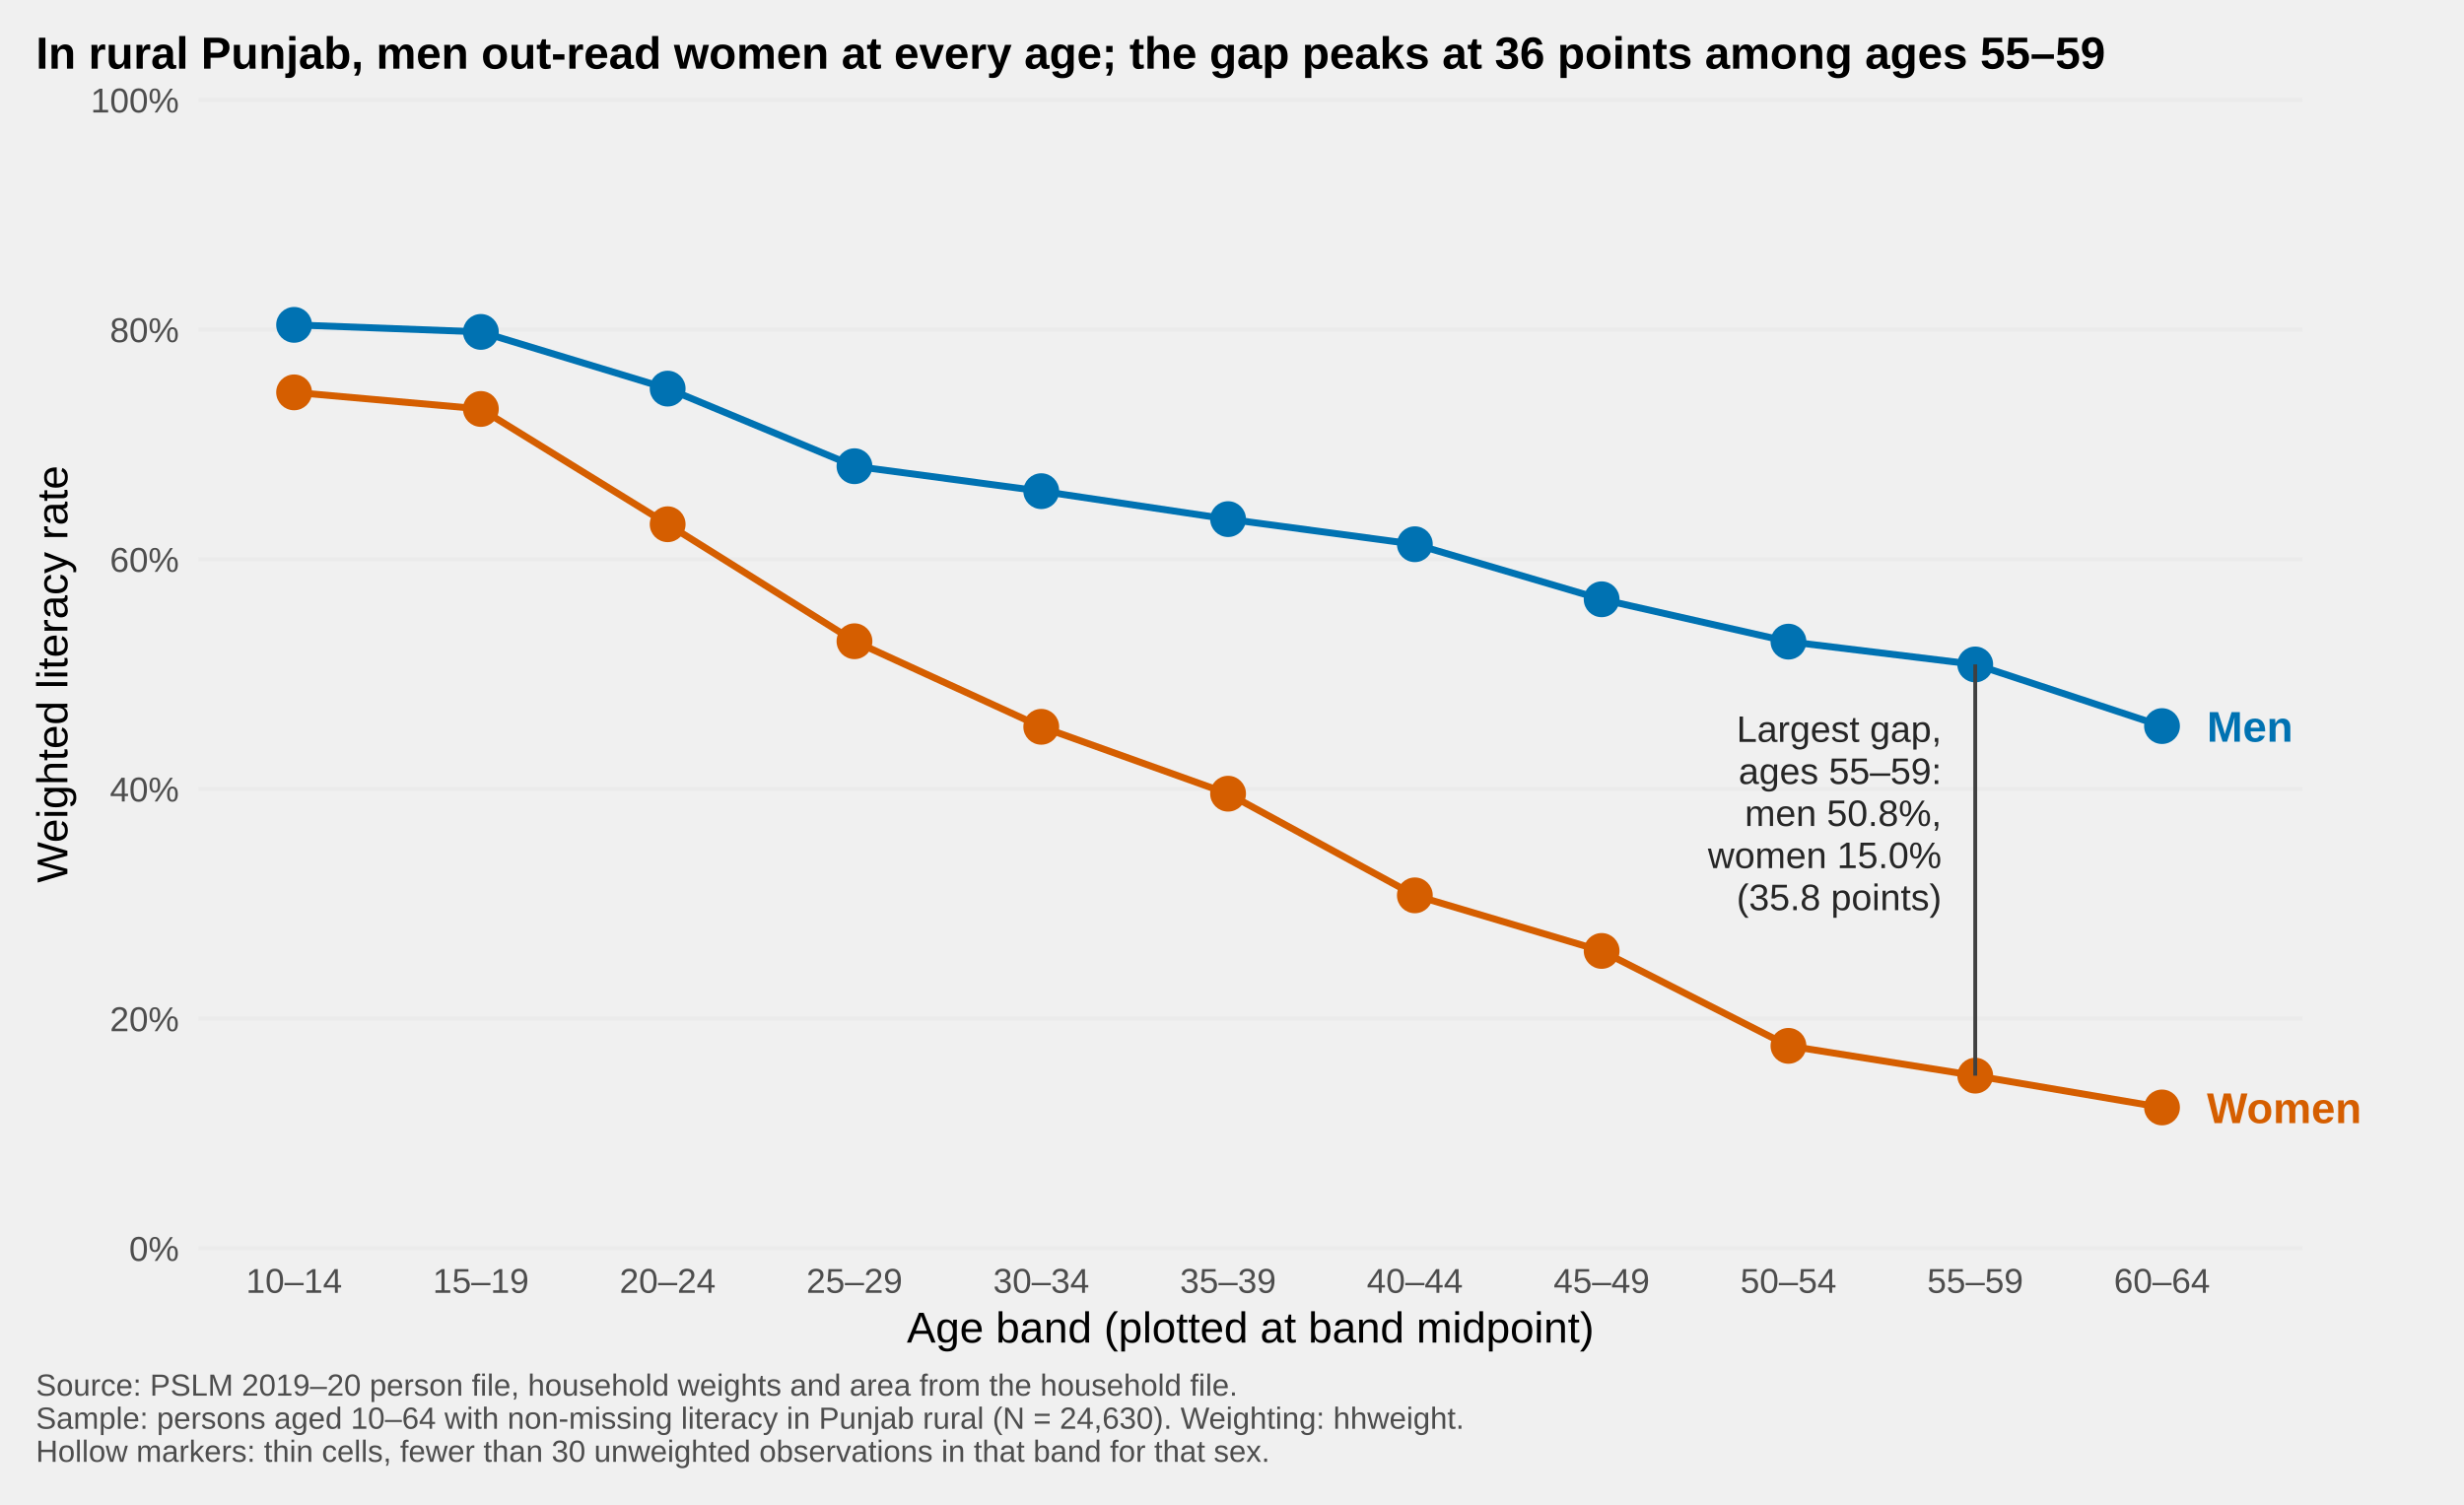
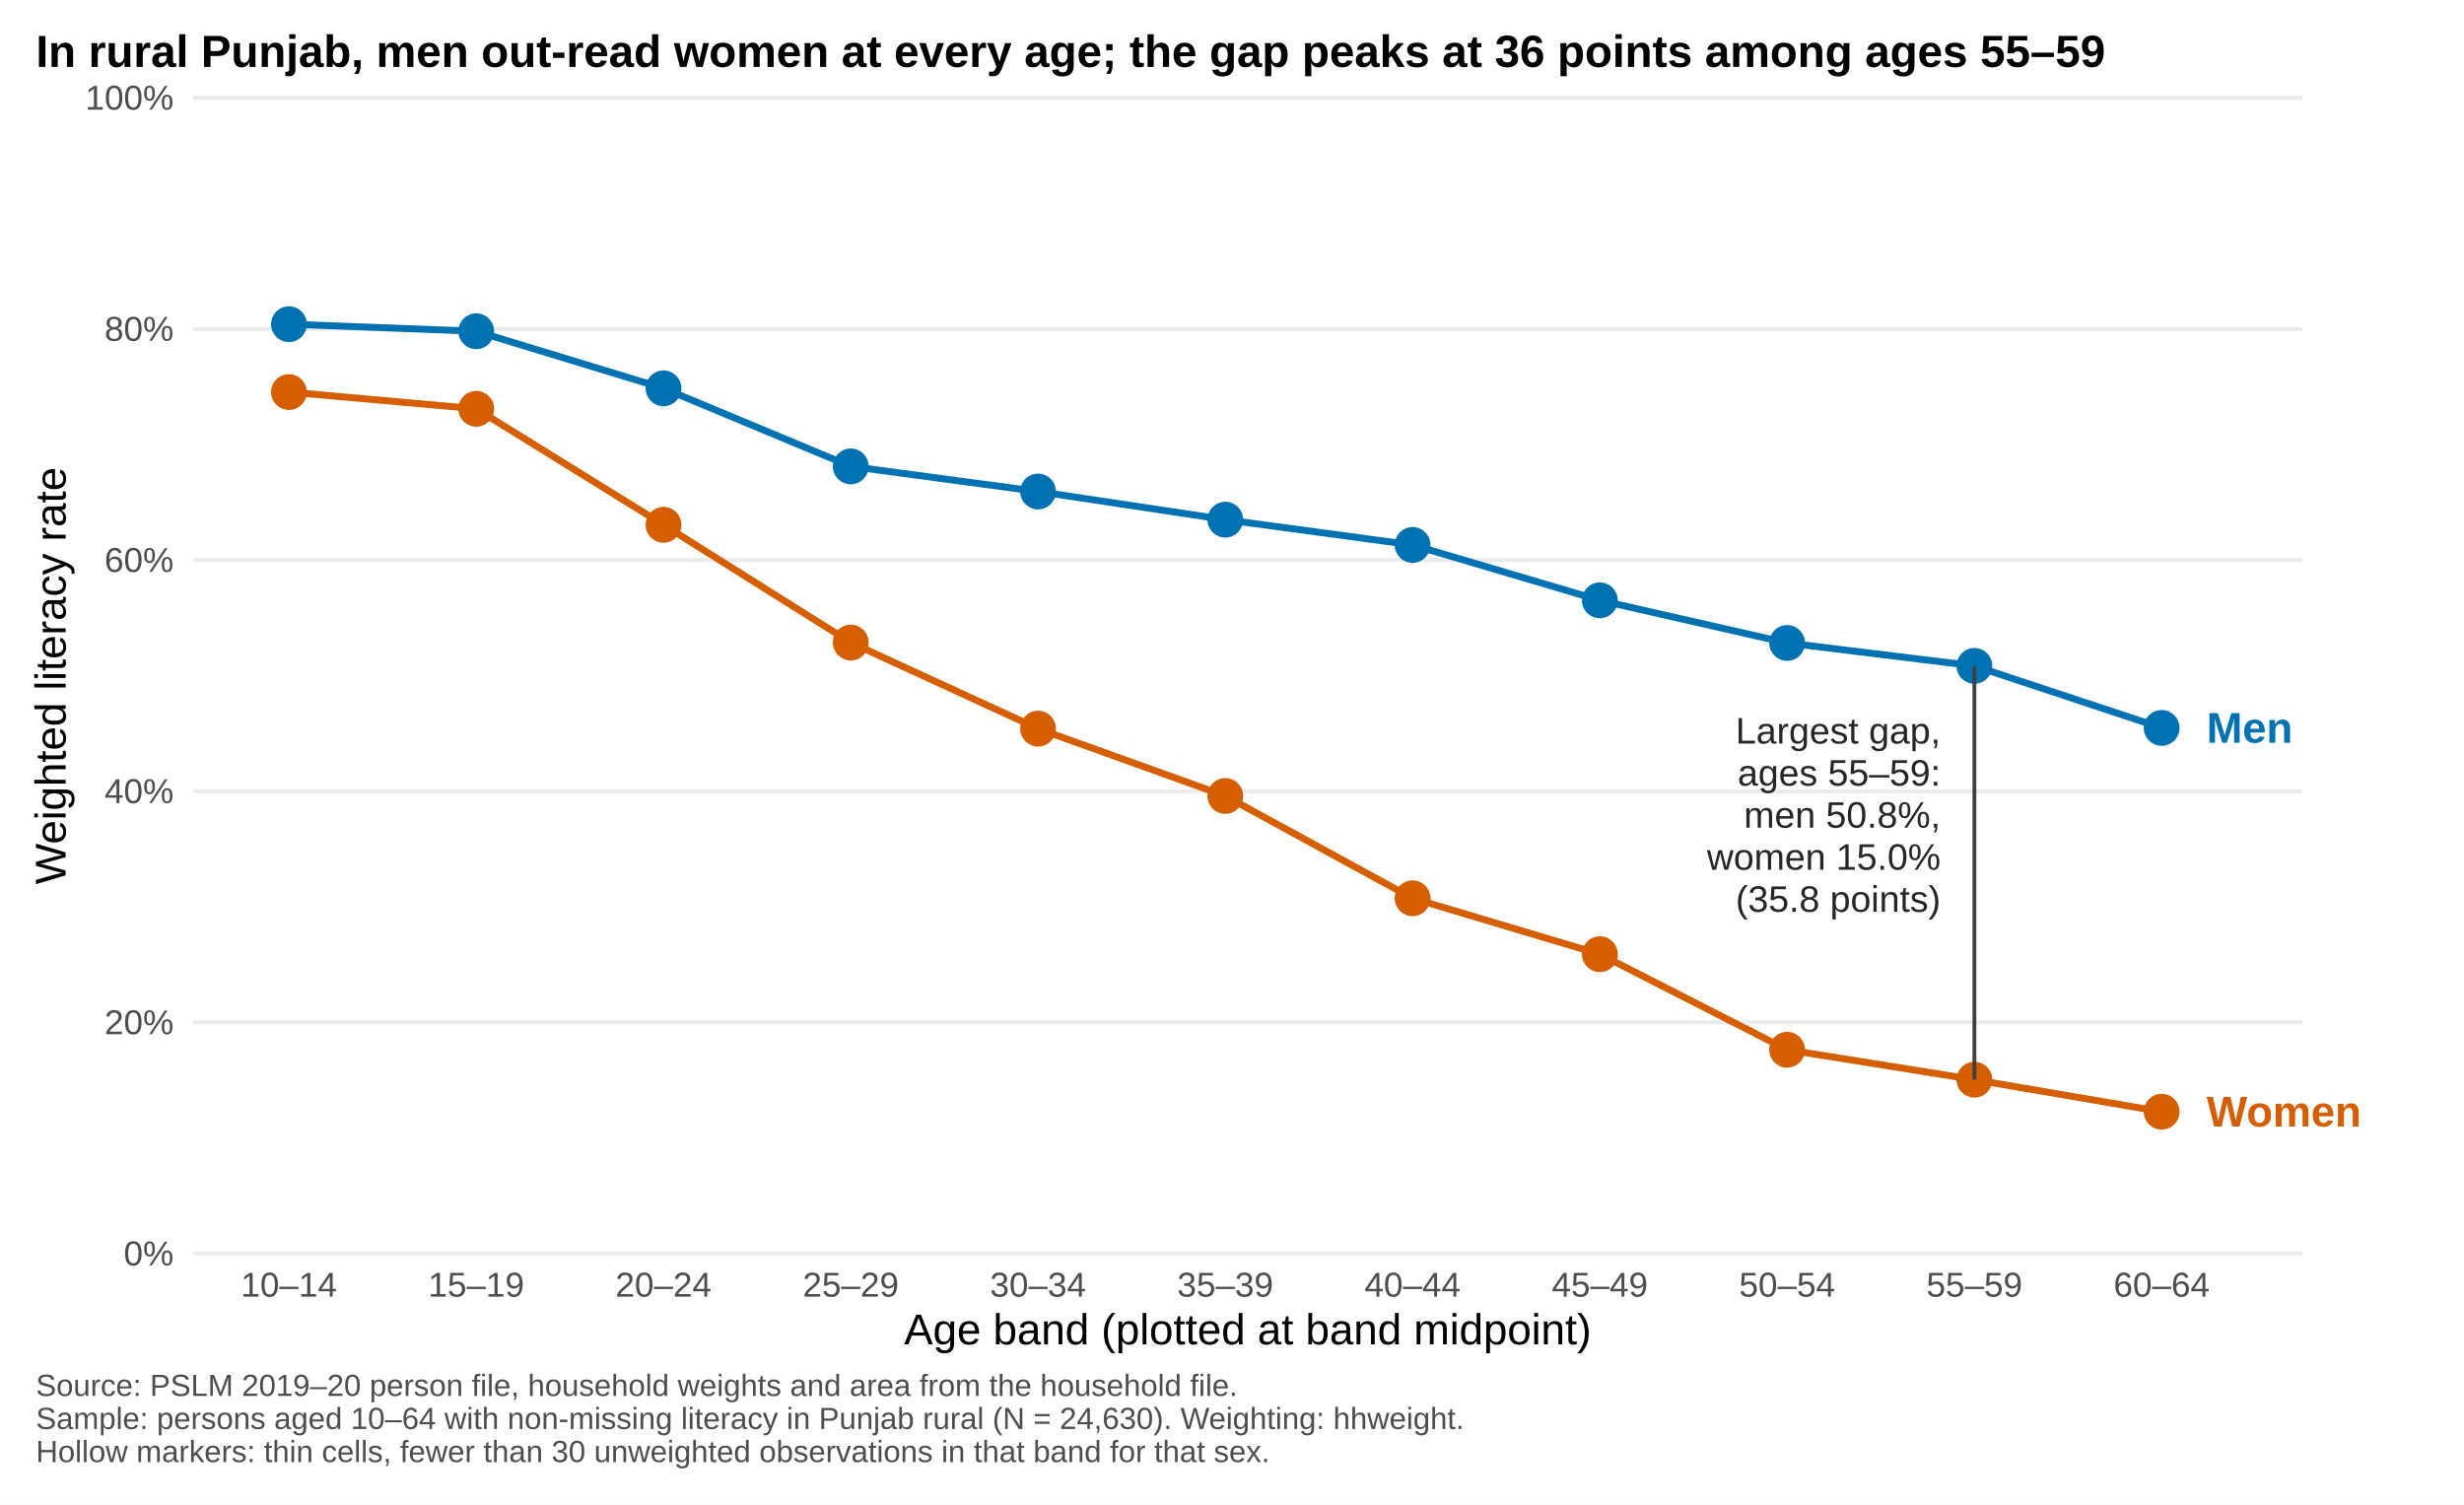
- <svg xmlns="http://www.w3.org/2000/svg" class="svglite" width="684.00pt" height="417.60pt" viewBox="0 0 684.00 417.60">
-   <defs>
-     <style type="text/css">
+ <svg xmlns="http://www.w3.org/2000/svg" width="684.00pt" height="417.60pt" viewBox="0 0 684.00 417.60">
+   <g class="svglite">
+     <defs>
+       <style type="text/css">
    .svglite line, .svglite polyline, .svglite polygon, .svglite path, .svglite rect, .svglite circle {
      fill: none;
      stroke: #000000;
      stroke-linecap: round;
      stroke-linejoin: round;
      stroke-miterlimit: 10.00;
    }
    .svglite text {
      white-space: pre;
    }
+     .svglite g.glyphgroup path {
+       fill: inherit;
+       stroke: none;
+     }
  </style>
-   </defs>
-   <rect width="100%" height="100%" style="stroke: none; fill: none;" />
-   <defs>
-     <clipPath id="cpMC4wMHw2ODQuMDB8MC4wMHw0MTcuNjA=">
-       <rect x="0.00" y="0.00" width="684.00" height="417.60" />
-     </clipPath>
-   </defs>
-   <g clip-path="url(#cpMC4wMHw2ODQuMDB8MC4wMHw0MTcuNjA=)">
-     <polyline points="55.09,346.53 639.17,346.53 " style="stroke-width: 1.16; stroke: #EBEBEB; stroke-linecap: butt;" />
-     <polyline points="55.09,282.77 639.17,282.77 " style="stroke-width: 1.16; stroke: #EBEBEB; stroke-linecap: butt;" />
-     <polyline points="55.09,219.01 639.17,219.01 " style="stroke-width: 1.16; stroke: #EBEBEB; stroke-linecap: butt;" />
-     <polyline points="55.09,155.25 639.17,155.25 " style="stroke-width: 1.16; stroke: #EBEBEB; stroke-linecap: butt;" />
-     <polyline points="55.09,91.49 639.17,91.49 " style="stroke-width: 1.16; stroke: #EBEBEB; stroke-linecap: butt;" />
-     <polyline points="55.09,27.73 639.17,27.73 " style="stroke-width: 1.16; stroke: #EBEBEB; stroke-linecap: butt;" />
-     <polyline points="81.64,90.18 133.49,92.14 185.34,107.88 237.20,129.42 289.05,136.35 340.91,144.11 392.76,151.08 444.61,166.36 496.47,178.12 548.32,184.45 600.17,201.56 " style="stroke-width: 1.92; stroke: #0072B2; stroke-linecap: butt;" />
-     <polyline points="81.64,108.92 133.49,113.53 185.34,145.53 237.20,178.01 289.05,201.76 340.91,220.33 392.76,248.55 444.61,263.98 496.47,290.33 548.32,298.60 600.17,307.43 " style="stroke-width: 1.92; stroke: #D55E00; stroke-linecap: butt;" />
-     <circle cx="81.64" cy="90.18" r="4.19" style="stroke-width: 1.56; stroke: #0072B2; fill: #0072B2;" />
-     <circle cx="81.64" cy="108.92" r="4.19" style="stroke-width: 1.56; stroke: #D55E00; fill: #D55E00;" />
-     <circle cx="133.49" cy="92.14" r="4.19" style="stroke-width: 1.56; stroke: #0072B2; fill: #0072B2;" />
-     <circle cx="133.49" cy="113.53" r="4.19" style="stroke-width: 1.56; stroke: #D55E00; fill: #D55E00;" />
-     <circle cx="185.34" cy="107.88" r="4.19" style="stroke-width: 1.56; stroke: #0072B2; fill: #0072B2;" />
-     <circle cx="185.34" cy="145.53" r="4.19" style="stroke-width: 1.56; stroke: #D55E00; fill: #D55E00;" />
-     <circle cx="237.20" cy="129.42" r="4.19" style="stroke-width: 1.56; stroke: #0072B2; fill: #0072B2;" />
-     <circle cx="237.20" cy="178.01" r="4.19" style="stroke-width: 1.56; stroke: #D55E00; fill: #D55E00;" />
-     <circle cx="289.05" cy="136.35" r="4.19" style="stroke-width: 1.56; stroke: #0072B2; fill: #0072B2;" />
-     <circle cx="289.05" cy="201.76" r="4.19" style="stroke-width: 1.56; stroke: #D55E00; fill: #D55E00;" />
-     <circle cx="340.91" cy="144.11" r="4.19" style="stroke-width: 1.56; stroke: #0072B2; fill: #0072B2;" />
-     <circle cx="340.91" cy="220.33" r="4.19" style="stroke-width: 1.56; stroke: #D55E00; fill: #D55E00;" />
-     <circle cx="392.76" cy="151.08" r="4.19" style="stroke-width: 1.56; stroke: #0072B2; fill: #0072B2;" />
-     <circle cx="392.76" cy="248.55" r="4.19" style="stroke-width: 1.56; stroke: #D55E00; fill: #D55E00;" />
-     <circle cx="444.61" cy="166.36" r="4.19" style="stroke-width: 1.56; stroke: #0072B2; fill: #0072B2;" />
-     <circle cx="444.61" cy="263.98" r="4.19" style="stroke-width: 1.56; stroke: #D55E00; fill: #D55E00;" />
-     <circle cx="496.47" cy="178.12" r="4.19" style="stroke-width: 1.56; stroke: #0072B2; fill: #0072B2;" />
-     <circle cx="496.47" cy="290.33" r="4.19" style="stroke-width: 1.56; stroke: #D55E00; fill: #D55E00;" />
-     <circle cx="548.32" cy="184.45" r="4.19" style="stroke-width: 1.56; stroke: #0072B2; fill: #0072B2;" />
-     <circle cx="548.32" cy="298.60" r="4.19" style="stroke-width: 1.56; stroke: #D55E00; fill: #D55E00;" />
-     <circle cx="600.17" cy="201.56" r="4.19" style="stroke-width: 1.56; stroke: #0072B2; fill: #0072B2;" />
-     <circle cx="600.17" cy="307.43" r="4.19" style="stroke-width: 1.56; stroke: #D55E00; fill: #D55E00;" />
-     <line x1="548.32" y1="298.60" x2="548.32" y2="184.45" style="stroke-width: 1.07; stroke: #404040; stroke-linecap: butt;" />
-     <text x="538.99" y="205.95" text-anchor="end" style="font-size: 10.24px;fill: #262626; font-family: &quot;Liberation Sans&quot;;" textLength="60.50px" lengthAdjust="spacingAndGlyphs">Largest gap,</text>
-     <text x="538.99" y="217.63" text-anchor="end" style="font-size: 10.24px;fill: #262626; font-family: &quot;Liberation Sans&quot;;" textLength="59.35px" lengthAdjust="spacingAndGlyphs">ages 55–59:</text>
-     <text x="538.99" y="229.30" text-anchor="end" style="font-size: 10.24px;fill: #262626; font-family: &quot;Liberation Sans&quot;;" textLength="58.82px" lengthAdjust="spacingAndGlyphs">men 50.8%,</text>
-     <text x="538.99" y="240.98" text-anchor="end" style="font-size: 10.24px;fill: #262626; font-family: &quot;Liberation Sans&quot;;" textLength="68.21px" lengthAdjust="spacingAndGlyphs">women 15.0%</text>
-     <text x="538.99" y="252.66" text-anchor="end" style="font-size: 10.24px;fill: #262626; font-family: &quot;Liberation Sans&quot;;" textLength="61.83px" lengthAdjust="spacingAndGlyphs">(35.8 points)</text>
-     <text x="612.62" y="205.90" style="font-size: 11.95px; font-weight: bold;fill: #0072B2; font-family: &quot;Liberation Sans&quot;;" textLength="25.67px" lengthAdjust="spacingAndGlyphs">Men</text>
-     <text x="612.62" y="311.77" style="font-size: 11.95px; font-weight: bold;fill: #D55E00; font-family: &quot;Liberation Sans&quot;;" textLength="45.14px" lengthAdjust="spacingAndGlyphs">Women</text>
-     <text x="49.71" y="350.02" text-anchor="end" style="font-size: 9.60px;fill: #4D4D4D; font-family: &quot;Liberation Sans&quot;;" textLength="15.47px" lengthAdjust="spacingAndGlyphs">0%</text>
-     <text x="49.71" y="286.26" text-anchor="end" style="font-size: 9.60px;fill: #4D4D4D; font-family: &quot;Liberation Sans&quot;;" textLength="21.33px" lengthAdjust="spacingAndGlyphs">20%</text>
-     <text x="49.71" y="222.50" text-anchor="end" style="font-size: 9.60px;fill: #4D4D4D; font-family: &quot;Liberation Sans&quot;;" textLength="21.67px" lengthAdjust="spacingAndGlyphs">40%</text>
-     <text x="49.71" y="158.74" text-anchor="end" style="font-size: 9.60px;fill: #4D4D4D; font-family: &quot;Liberation Sans&quot;;" textLength="21.42px" lengthAdjust="spacingAndGlyphs">60%</text>
-     <text x="49.71" y="94.98" text-anchor="end" style="font-size: 9.60px;fill: #4D4D4D; font-family: &quot;Liberation Sans&quot;;" textLength="21.41px" lengthAdjust="spacingAndGlyphs">80%</text>
-     <text x="49.71" y="31.22" text-anchor="end" style="font-size: 9.60px;fill: #4D4D4D; font-family: &quot;Liberation Sans&quot;;" textLength="25.43px" lengthAdjust="spacingAndGlyphs">100%</text>
-     <text x="81.64" y="358.89" text-anchor="middle" style="font-size: 9.60px;fill: #4D4D4D; font-family: &quot;Liberation Sans&quot;;" textLength="24.85px" lengthAdjust="spacingAndGlyphs">10–14</text>
-     <text x="133.49" y="358.89" text-anchor="middle" style="font-size: 9.60px;fill: #4D4D4D; font-family: &quot;Liberation Sans&quot;;" textLength="24.38px" lengthAdjust="spacingAndGlyphs">15–19</text>
-     <text x="185.34" y="358.89" text-anchor="middle" style="font-size: 9.60px;fill: #4D4D4D; font-family: &quot;Liberation Sans&quot;;" textLength="28.76px" lengthAdjust="spacingAndGlyphs">20–24</text>
-     <text x="237.20" y="358.89" text-anchor="middle" style="font-size: 9.60px;fill: #4D4D4D; font-family: &quot;Liberation Sans&quot;;" textLength="28.28px" lengthAdjust="spacingAndGlyphs">25–29</text>
-     <text x="289.05" y="358.89" text-anchor="middle" style="font-size: 9.60px;fill: #4D4D4D; font-family: &quot;Liberation Sans&quot;;" textLength="28.90px" lengthAdjust="spacingAndGlyphs">30–34</text>
-     <text x="340.91" y="358.89" text-anchor="middle" style="font-size: 9.60px;fill: #4D4D4D; font-family: &quot;Liberation Sans&quot;;" textLength="28.43px" lengthAdjust="spacingAndGlyphs">35–39</text>
-     <text x="392.76" y="358.89" text-anchor="middle" style="font-size: 9.60px;fill: #4D4D4D; font-family: &quot;Liberation Sans&quot;;" textLength="29.45px" lengthAdjust="spacingAndGlyphs">40–44</text>
-     <text x="444.61" y="358.89" text-anchor="middle" style="font-size: 9.60px;fill: #4D4D4D; font-family: &quot;Liberation Sans&quot;;" textLength="28.97px" lengthAdjust="spacingAndGlyphs">45–49</text>
-     <text x="496.47" y="358.89" text-anchor="middle" style="font-size: 9.60px;fill: #4D4D4D; font-family: &quot;Liberation Sans&quot;;" textLength="28.71px" lengthAdjust="spacingAndGlyphs">50–54</text>
-     <text x="548.32" y="358.89" text-anchor="middle" style="font-size: 9.60px;fill: #4D4D4D; font-family: &quot;Liberation Sans&quot;;" textLength="28.24px" lengthAdjust="spacingAndGlyphs">55–59</text>
-     <text x="600.17" y="358.89" text-anchor="middle" style="font-size: 9.60px;fill: #4D4D4D; font-family: &quot;Liberation Sans&quot;;" textLength="28.94px" lengthAdjust="spacingAndGlyphs">60–64</text>
-     <text x="347.13" y="372.69" text-anchor="middle" style="font-size: 12.00px; font-family: &quot;Liberation Sans&quot;;" textLength="204.90px" lengthAdjust="spacingAndGlyphs">Age band (plotted at band midpoint)</text>
-     <text transform="translate(18.70,187.13) rotate(-90)" text-anchor="middle" style="font-size: 12.00px; font-family: &quot;Liberation Sans&quot;;" textLength="124.98px" lengthAdjust="spacingAndGlyphs">Weighted literacy rate</text>
-     <text x="9.96" y="19.06" style="font-size: 12.50px; font-weight: bold; font-family: &quot;Liberation Sans&quot;;" textLength="591.32px" lengthAdjust="spacingAndGlyphs">In rural Punjab, men out-read women at every age; the gap peaks at 36 points among ages 55–59</text>
-     <text x="9.96" y="387.44" style="font-size: 8.50px;fill: #4D4D4D; font-family: &quot;Liberation Sans&quot;;" textLength="354.21px" lengthAdjust="spacingAndGlyphs">Source: PSLM 2019–20 person file, household weights and area from the household file.</text>
-     <text x="9.96" y="396.62" style="font-size: 8.50px;fill: #4D4D4D; font-family: &quot;Liberation Sans&quot;;" textLength="423.50px" lengthAdjust="spacingAndGlyphs">Sample: persons aged 10–64 with non-missing literacy in Punjab rural (N = 24,630). Weighting: hhweight.</text>
-     <text x="9.96" y="405.80" style="font-size: 8.50px;fill: #4D4D4D; font-family: &quot;Liberation Sans&quot;;" textLength="368.49px" lengthAdjust="spacingAndGlyphs">Hollow markers: thin cells, fewer than 30 unweighted observations in that band for that sex.</text>
+     </defs>
+     <rect width="100%" height="100%" style="stroke: none; fill: #FFFFFF;" />
+     <defs>
+       <clipPath id="cpMC4wMHw2ODQuMDB8MC4wMHw0MTcuNjA=">
+         <rect x="0.00" y="0.00" width="684.00" height="417.60" />
+       </clipPath>
+     </defs>
+     <g clip-path="url(#cpMC4wMHw2ODQuMDB8MC4wMHw0MTcuNjA=)">
+       <rect x="-0" y="0.00" width="684.00" height="417.60" style="stroke-width: 1.16; stroke: none; fill: #FFFFFF;" />
+       <polyline points="53.60,347.97 639.17,347.97 " style="stroke-width: 1.16; stroke: #EBEBEB; stroke-linecap: butt;" />
+       <polyline points="53.60,283.80 639.17,283.80 " style="stroke-width: 1.16; stroke: #EBEBEB; stroke-linecap: butt;" />
+       <polyline points="53.60,219.64 639.17,219.64 " style="stroke-width: 1.16; stroke: #EBEBEB; stroke-linecap: butt;" />
+       <polyline points="53.60,155.47 639.17,155.47 " style="stroke-width: 1.16; stroke: #EBEBEB; stroke-linecap: butt;" />
+       <polyline points="53.60,91.31 639.17,91.31 " style="stroke-width: 1.16; stroke: #EBEBEB; stroke-linecap: butt;" />
+       <polyline points="53.60,27.14 639.17,27.14 " style="stroke-width: 1.16; stroke: #EBEBEB; stroke-linecap: butt;" />
+       <polyline points="80.21,89.99 132.20,91.96 184.19,107.80 236.17,129.47 288.16,136.45 340.14,144.26 392.13,151.28 444.12,166.65 496.10,178.49 548.09,184.85 600.07,202.07 " style="stroke-width: 1.92; stroke: #0072B2; stroke-linecap: butt;" />
+       <polyline points="80.21,108.84 132.20,113.48 184.19,145.69 236.17,178.37 288.16,202.27 340.14,220.96 392.13,249.36 444.12,264.88 496.10,291.41 548.09,299.72 600.07,308.61 " style="stroke-width: 1.92; stroke: #D55E00; stroke-linecap: butt;" />
+       <circle cx="80.21" cy="89.99" r="4.19" style="stroke-width: 1.56; stroke: #0072B2; fill: #0072B2;" />
+       <circle cx="80.21" cy="108.84" r="4.19" style="stroke-width: 1.56; stroke: #D55E00; fill: #D55E00;" />
+       <circle cx="132.20" cy="91.96" r="4.19" style="stroke-width: 1.56; stroke: #0072B2; fill: #0072B2;" />
+       <circle cx="132.20" cy="113.48" r="4.19" style="stroke-width: 1.56; stroke: #D55E00; fill: #D55E00;" />
+       <circle cx="184.19" cy="107.80" r="4.19" style="stroke-width: 1.56; stroke: #0072B2; fill: #0072B2;" />
+       <circle cx="184.19" cy="145.69" r="4.19" style="stroke-width: 1.56; stroke: #D55E00; fill: #D55E00;" />
+       <circle cx="236.17" cy="129.47" r="4.19" style="stroke-width: 1.56; stroke: #0072B2; fill: #0072B2;" />
+       <circle cx="236.17" cy="178.37" r="4.19" style="stroke-width: 1.56; stroke: #D55E00; fill: #D55E00;" />
+       <circle cx="288.16" cy="136.45" r="4.19" style="stroke-width: 1.56; stroke: #0072B2; fill: #0072B2;" />
+       <circle cx="288.16" cy="202.27" r="4.19" style="stroke-width: 1.56; stroke: #D55E00; fill: #D55E00;" />
+       <circle cx="340.14" cy="144.26" r="4.19" style="stroke-width: 1.56; stroke: #0072B2; fill: #0072B2;" />
+       <circle cx="340.14" cy="220.96" r="4.19" style="stroke-width: 1.56; stroke: #D55E00; fill: #D55E00;" />
+       <circle cx="392.13" cy="151.28" r="4.19" style="stroke-width: 1.56; stroke: #0072B2; fill: #0072B2;" />
+       <circle cx="392.13" cy="249.36" r="4.19" style="stroke-width: 1.56; stroke: #D55E00; fill: #D55E00;" />
+       <circle cx="444.12" cy="166.65" r="4.19" style="stroke-width: 1.56; stroke: #0072B2; fill: #0072B2;" />
+       <circle cx="444.12" cy="264.88" r="4.19" style="stroke-width: 1.56; stroke: #D55E00; fill: #D55E00;" />
+       <circle cx="496.10" cy="178.49" r="4.19" style="stroke-width: 1.56; stroke: #0072B2; fill: #0072B2;" />
+       <circle cx="496.10" cy="291.41" r="4.19" style="stroke-width: 1.56; stroke: #D55E00; fill: #D55E00;" />
+       <circle cx="548.09" cy="184.85" r="4.19" style="stroke-width: 1.56; stroke: #0072B2; fill: #0072B2;" />
+       <circle cx="548.09" cy="299.72" r="4.19" style="stroke-width: 1.56; stroke: #D55E00; fill: #D55E00;" />
+       <circle cx="600.07" cy="202.07" r="4.19" style="stroke-width: 1.56; stroke: #0072B2; fill: #0072B2;" />
+       <circle cx="600.07" cy="308.61" r="4.19" style="stroke-width: 1.56; stroke: #D55E00; fill: #D55E00;" />
+       <line x1="548.09" y1="299.72" x2="548.09" y2="184.85" style="stroke-width: 1.07; stroke: #404040; stroke-linecap: butt;" />
+       <text x="538.73" y="206.41" text-anchor="end" style="font-size: 10.24px;fill: #262626; font-family: &quot;Arimo&quot;;" textLength="56.88px" lengthAdjust="spacingAndGlyphs">Largest gap,</text>
+       <text x="538.73" y="218.09" text-anchor="end" style="font-size: 10.24px;fill: #262626; font-family: &quot;Arimo&quot;;" textLength="56.31px" lengthAdjust="spacingAndGlyphs">ages 55–59:</text>
+       <text x="538.73" y="229.77" text-anchor="end" style="font-size: 10.24px;fill: #262626; font-family: &quot;Arimo&quot;;" textLength="54.59px" lengthAdjust="spacingAndGlyphs">men 50.8%,</text>
+       <text x="538.73" y="241.44" text-anchor="end" style="font-size: 10.24px;fill: #262626; font-family: &quot;Arimo&quot;;" textLength="64.83px" lengthAdjust="spacingAndGlyphs">women 15.0%</text>
+       <text x="538.73" y="253.12" text-anchor="end" style="font-size: 10.24px;fill: #262626; font-family: &quot;Arimo&quot;;" textLength="56.88px" lengthAdjust="spacingAndGlyphs">(35.8 points)</text>
+       <text x="612.55" y="206.18" style="font-size: 11.95px; font-weight: bold;fill: #0072B2; font-family: &quot;Arimo&quot;;" textLength="23.88px" lengthAdjust="spacingAndGlyphs">Men</text>
+       <text x="612.55" y="312.72" style="font-size: 11.95px; font-weight: bold;fill: #D55E00; font-family: &quot;Arimo&quot;;" textLength="42.89px" lengthAdjust="spacingAndGlyphs">Women</text>
+       <text x="48.22" y="351.27" text-anchor="end" style="font-size: 9.60px;fill: #4D4D4D; font-family: &quot;Arimo&quot;;" textLength="13.86px" lengthAdjust="spacingAndGlyphs">0%</text>
+       <text x="48.22" y="287.10" text-anchor="end" style="font-size: 9.60px;fill: #4D4D4D; font-family: &quot;Arimo&quot;;" textLength="19.19px" lengthAdjust="spacingAndGlyphs">20%</text>
+       <text x="48.22" y="222.94" text-anchor="end" style="font-size: 9.60px;fill: #4D4D4D; font-family: &quot;Arimo&quot;;" textLength="19.19px" lengthAdjust="spacingAndGlyphs">40%</text>
+       <text x="48.22" y="158.77" text-anchor="end" style="font-size: 9.60px;fill: #4D4D4D; font-family: &quot;Arimo&quot;;" textLength="19.19px" lengthAdjust="spacingAndGlyphs">60%</text>
+       <text x="48.22" y="94.61" text-anchor="end" style="font-size: 9.60px;fill: #4D4D4D; font-family: &quot;Arimo&quot;;" textLength="19.19px" lengthAdjust="spacingAndGlyphs">80%</text>
+       <text x="48.22" y="30.44" text-anchor="end" style="font-size: 9.60px;fill: #4D4D4D; font-family: &quot;Arimo&quot;;" textLength="24.52px" lengthAdjust="spacingAndGlyphs">100%</text>
+       <text x="80.21" y="359.95" text-anchor="middle" style="font-size: 9.60px;fill: #4D4D4D; font-family: &quot;Arimo&quot;;" textLength="26.64px" lengthAdjust="spacingAndGlyphs">10–14</text>
+       <text x="132.20" y="359.95" text-anchor="middle" style="font-size: 9.60px;fill: #4D4D4D; font-family: &quot;Arimo&quot;;" textLength="26.64px" lengthAdjust="spacingAndGlyphs">15–19</text>
+       <text x="184.19" y="359.95" text-anchor="middle" style="font-size: 9.60px;fill: #4D4D4D; font-family: &quot;Arimo&quot;;" textLength="26.64px" lengthAdjust="spacingAndGlyphs">20–24</text>
+       <text x="236.17" y="359.95" text-anchor="middle" style="font-size: 9.60px;fill: #4D4D4D; font-family: &quot;Arimo&quot;;" textLength="26.64px" lengthAdjust="spacingAndGlyphs">25–29</text>
+       <text x="288.16" y="359.95" text-anchor="middle" style="font-size: 9.60px;fill: #4D4D4D; font-family: &quot;Arimo&quot;;" textLength="26.64px" lengthAdjust="spacingAndGlyphs">30–34</text>
+       <text x="340.14" y="359.95" text-anchor="middle" style="font-size: 9.60px;fill: #4D4D4D; font-family: &quot;Arimo&quot;;" textLength="26.64px" lengthAdjust="spacingAndGlyphs">35–39</text>
+       <text x="392.13" y="359.95" text-anchor="middle" style="font-size: 9.60px;fill: #4D4D4D; font-family: &quot;Arimo&quot;;" textLength="26.64px" lengthAdjust="spacingAndGlyphs">40–44</text>
+       <text x="444.12" y="359.95" text-anchor="middle" style="font-size: 9.60px;fill: #4D4D4D; font-family: &quot;Arimo&quot;;" textLength="26.64px" lengthAdjust="spacingAndGlyphs">45–49</text>
+       <text x="496.10" y="359.95" text-anchor="middle" style="font-size: 9.60px;fill: #4D4D4D; font-family: &quot;Arimo&quot;;" textLength="26.64px" lengthAdjust="spacingAndGlyphs">50–54</text>
+       <text x="548.09" y="359.95" text-anchor="middle" style="font-size: 9.60px;fill: #4D4D4D; font-family: &quot;Arimo&quot;;" textLength="26.64px" lengthAdjust="spacingAndGlyphs">55–59</text>
+       <text x="600.07" y="359.95" text-anchor="middle" style="font-size: 9.60px;fill: #4D4D4D; font-family: &quot;Arimo&quot;;" textLength="26.64px" lengthAdjust="spacingAndGlyphs">60–64</text>
+       <text x="346.38" y="373.19" text-anchor="middle" style="font-size: 12.00px; font-family: &quot;Arimo&quot;;" textLength="190.73px" lengthAdjust="spacingAndGlyphs">Age band (plotted at band midpoint)</text>
+       <text transform="translate(18.22,187.56) rotate(-90)" text-anchor="middle" style="font-size: 12.00px; font-family: &quot;Arimo&quot;;" textLength="115.81px" lengthAdjust="spacingAndGlyphs">Weighted literacy rate</text>
+       <text x="9.96" y="18.57" style="font-size: 12.50px; font-weight: bold; font-family: &quot;Arimo&quot;;" textLength="574.47px" lengthAdjust="spacingAndGlyphs">In rural Punjab, men out-read women at every age; the gap peaks at 36 points among ages 55–59</text>
+       <text x="9.96" y="387.51" style="font-size: 8.50px;fill: #4D4D4D; font-family: &quot;Arimo&quot;;" textLength="333.88px" lengthAdjust="spacingAndGlyphs">Source: PSLM 2019–20 person file, household weights and area from the household file.</text>
+       <text x="9.96" y="396.69" style="font-size: 8.50px;fill: #4D4D4D; font-family: &quot;Arimo&quot;;" textLength="396.78px" lengthAdjust="spacingAndGlyphs">Sample: persons aged 10–64 with non-missing literacy in Punjab rural (N = 24,630). Weighting: hhweight.</text>
+       <text x="9.96" y="405.87" style="font-size: 8.50px;fill: #4D4D4D; font-family: &quot;Arimo&quot;;" textLength="342.77px" lengthAdjust="spacingAndGlyphs">Hollow markers: thin cells, fewer than 30 unweighted observations in that band for that sex.</text>
+     </g>
  </g>
</svg>
